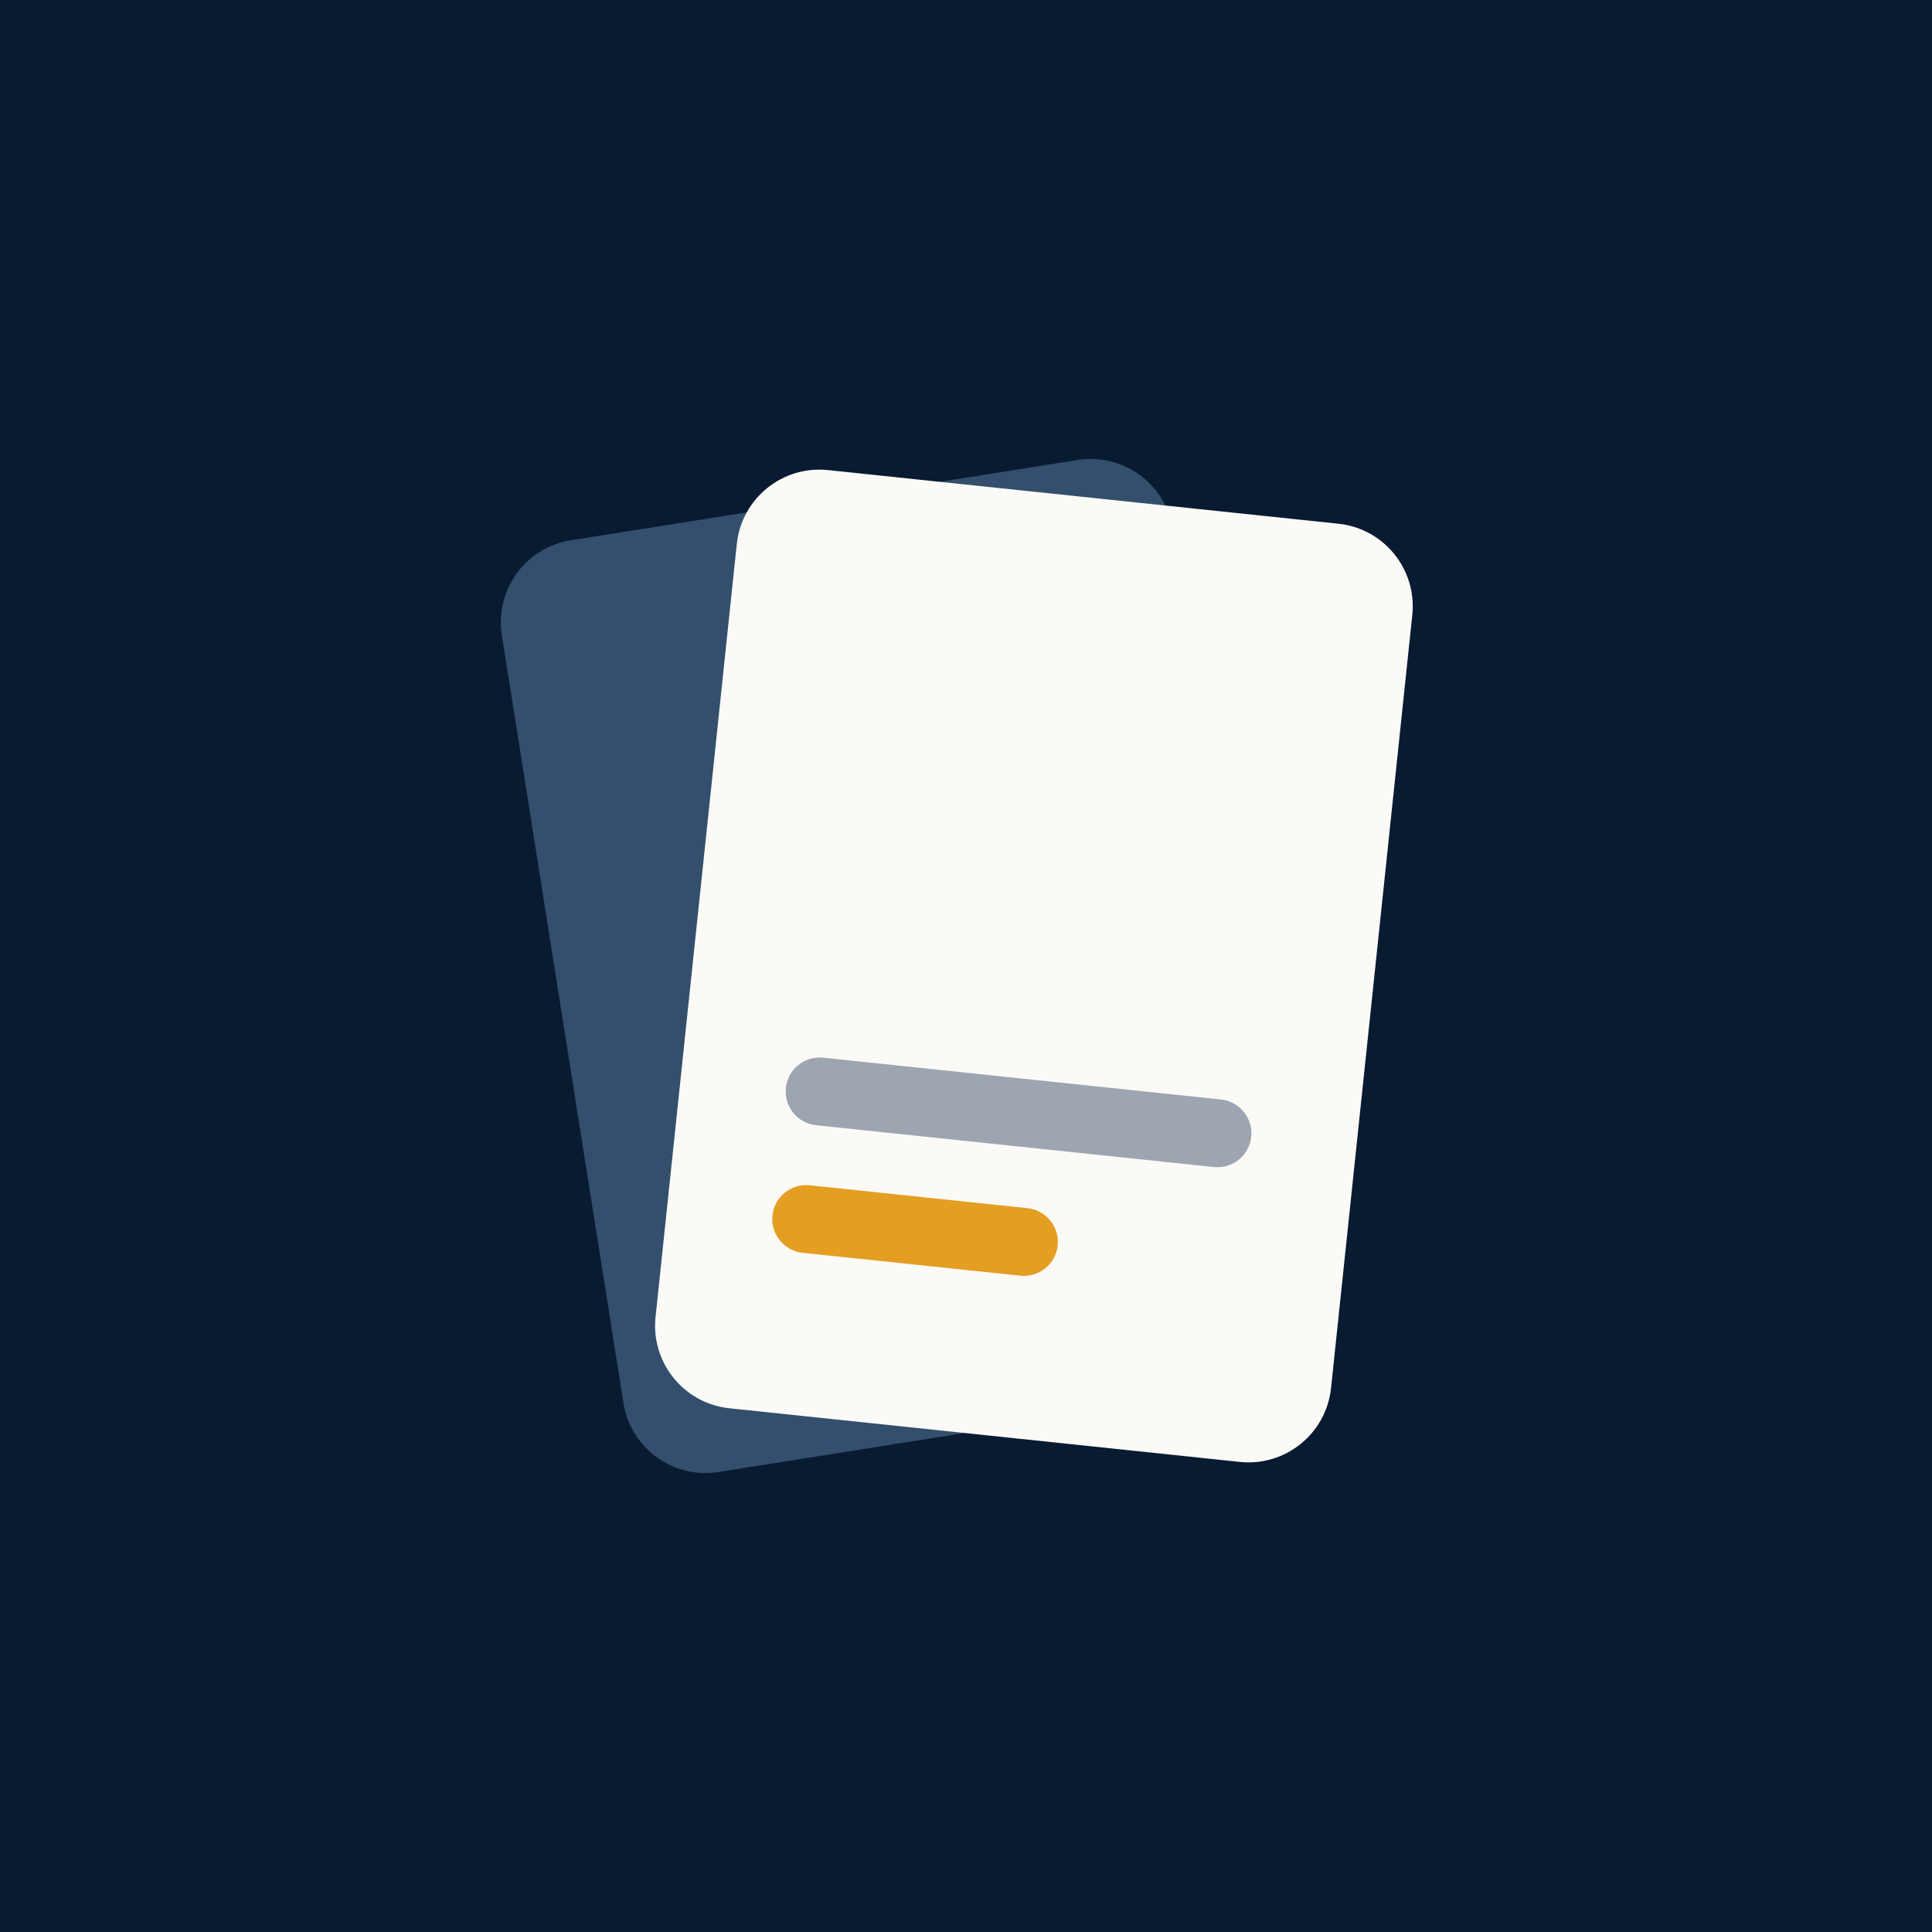
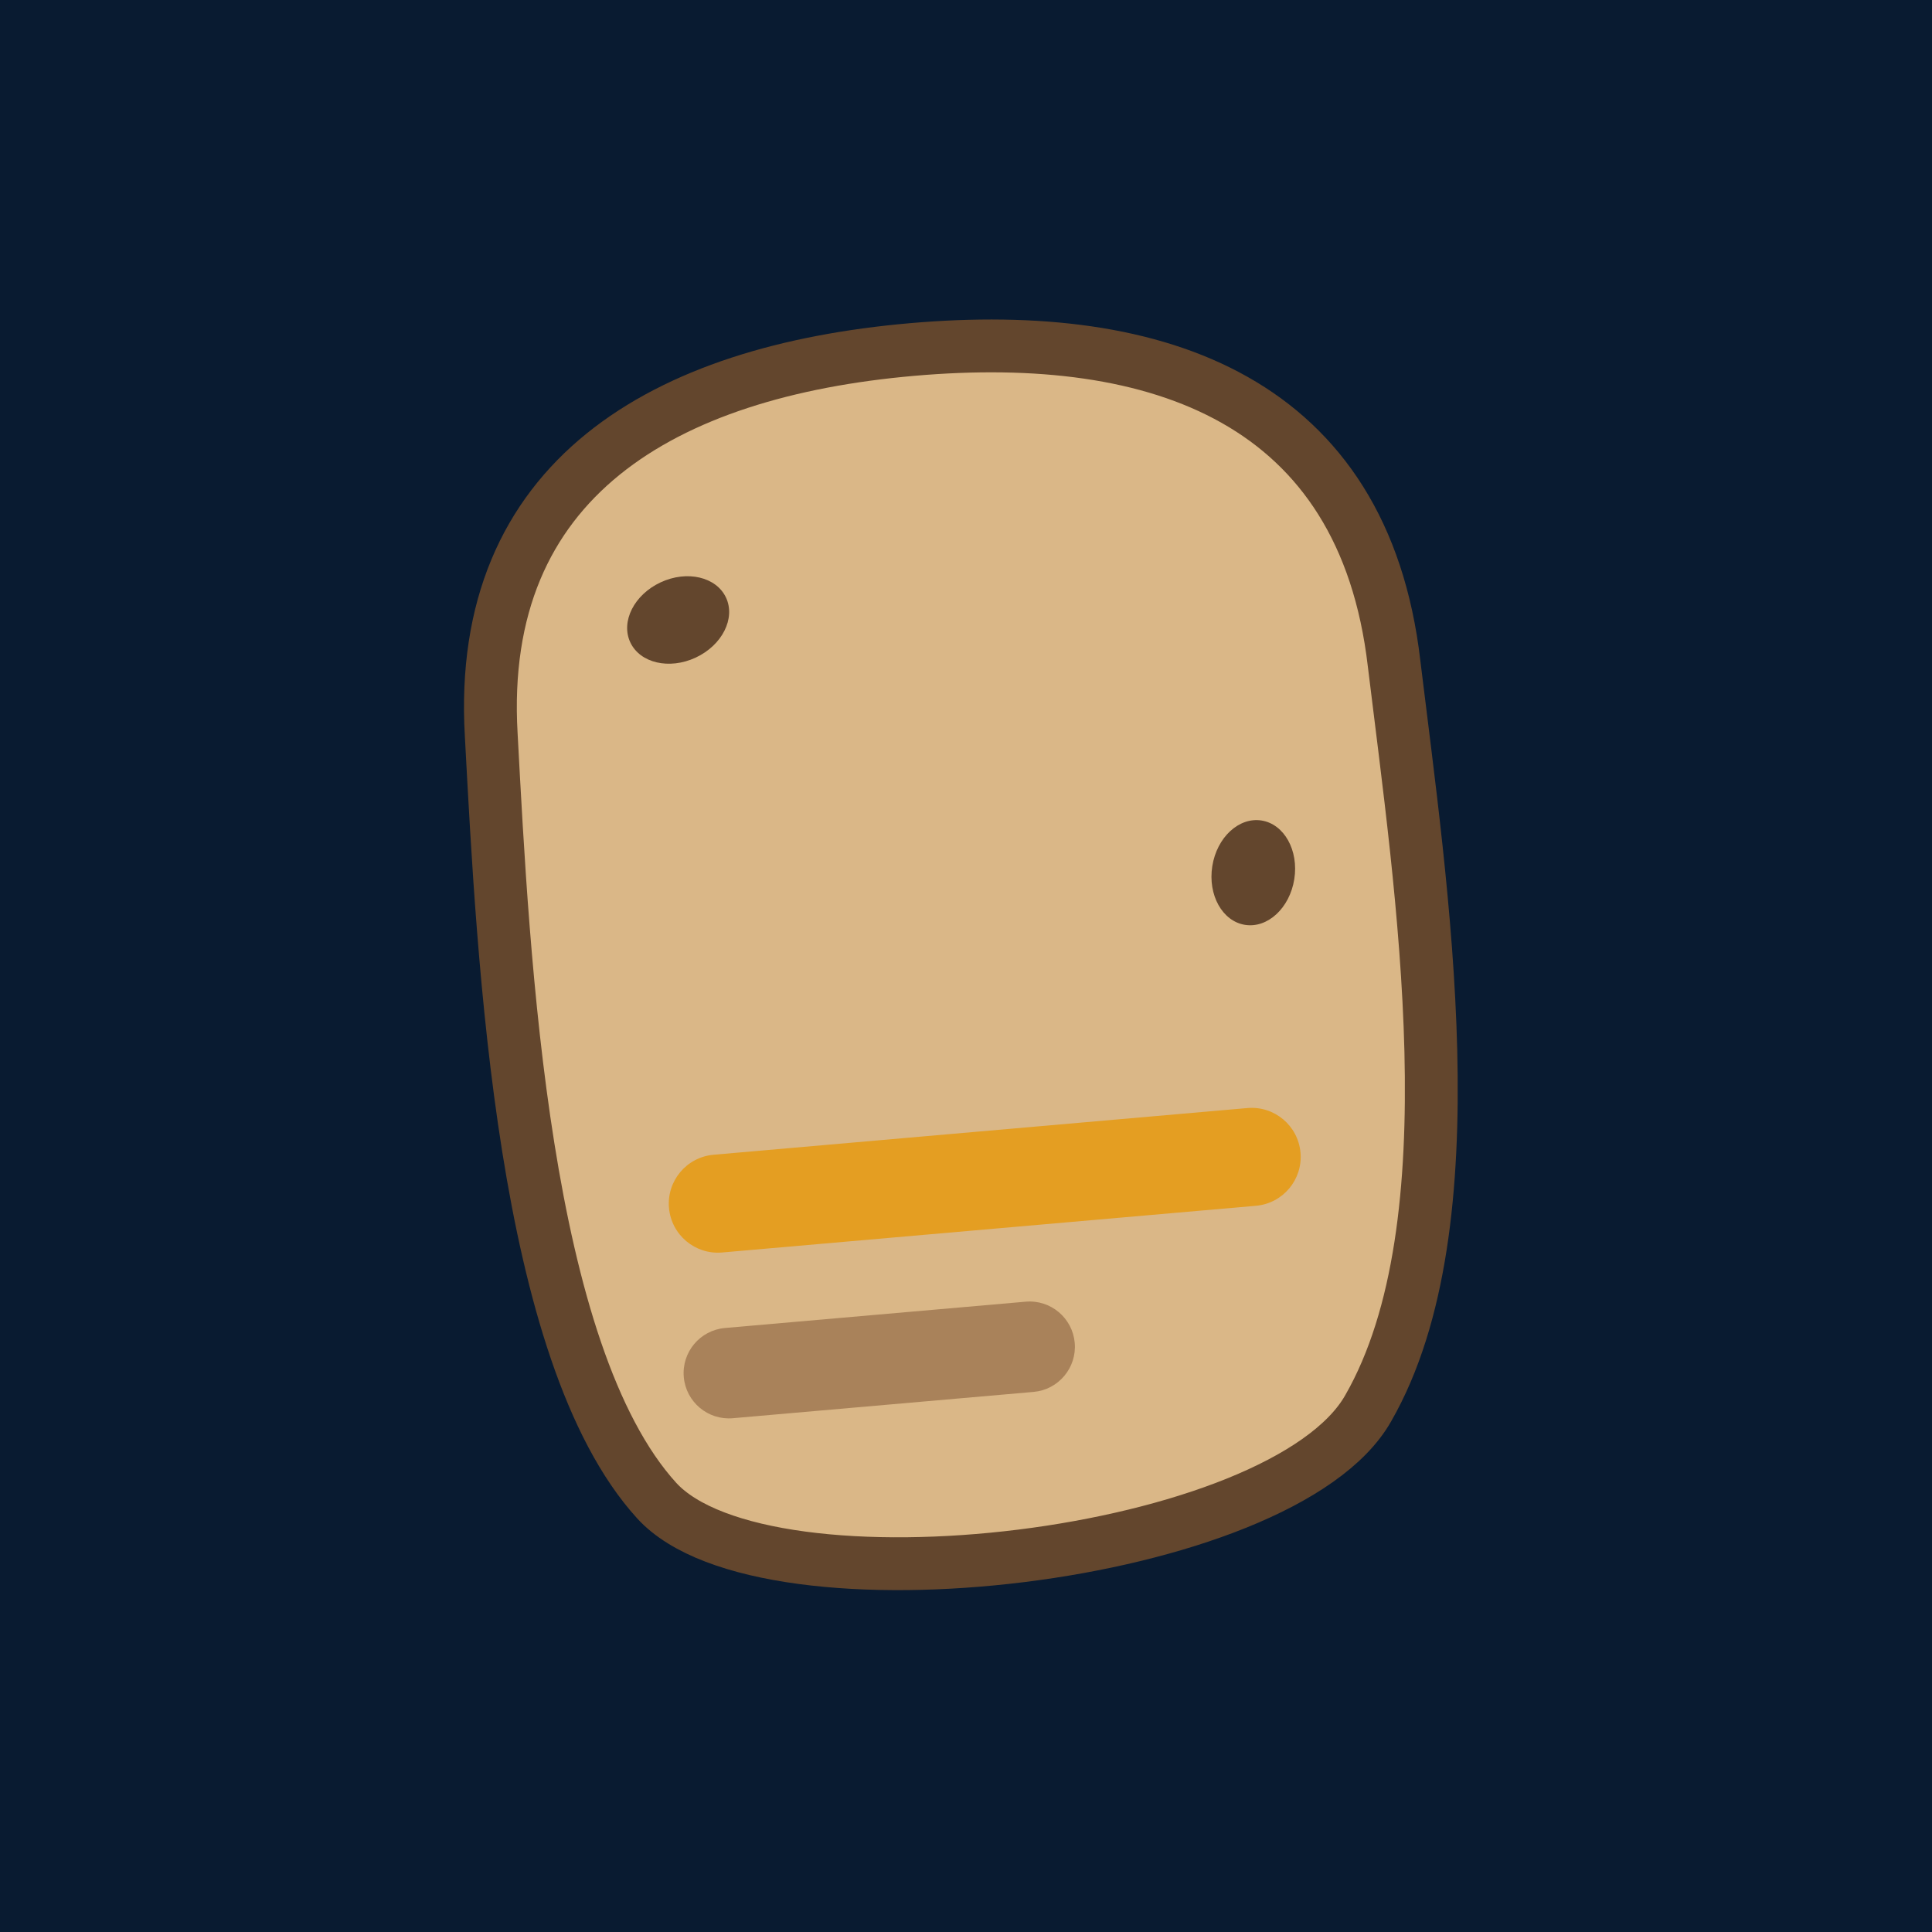
<svg xmlns="http://www.w3.org/2000/svg" viewBox="0 0 512 512" width="512" height="512">
  <rect width="512" height="512" fill="#091b31" />
-   <g transform="rotate(-9 238 256)">
-     <rect x="148" y="131" width="180" height="250" rx="22" fill="#334f6d" />
-   </g>
-   <g transform="rotate(6 274 256)">
-     <rect x="184" y="131" width="180" height="250" rx="22" fill="#fbfaf7" />
-     <rect x="212" y="286" width="124" height="18" rx="9" fill="#9da5b1" />
-     <rect x="212" y="320" width="76" height="18" rx="9" fill="#e49e22" />
+   <g transform="rotate(-5 256 256)">
+     <path d="M256 92          C322 92, 374 116, 376 186          C378 246, 384 336, 352 382          C326 420, 188 424, 162 390          C130 348, 134 244, 136 184          C138 116, 190 92, 256 92 Z" fill="#dab787" stroke="#63462d" stroke-width="14" stroke-linejoin="round" />
+     <ellipse cx="188" cy="158" rx="14" ry="11" fill="#63462d" transform="rotate(-20 188 158)" />
+     <ellipse cx="334" cy="238" rx="11" ry="14" fill="#63462d" transform="rotate(14 334 238)" />
+     <rect x="172" y="300" width="168" height="26" rx="13" fill="#e49e22" />
+     <rect x="172" y="346" width="104" height="24" rx="12" fill="#a9825a" />
  </g>
</svg>
